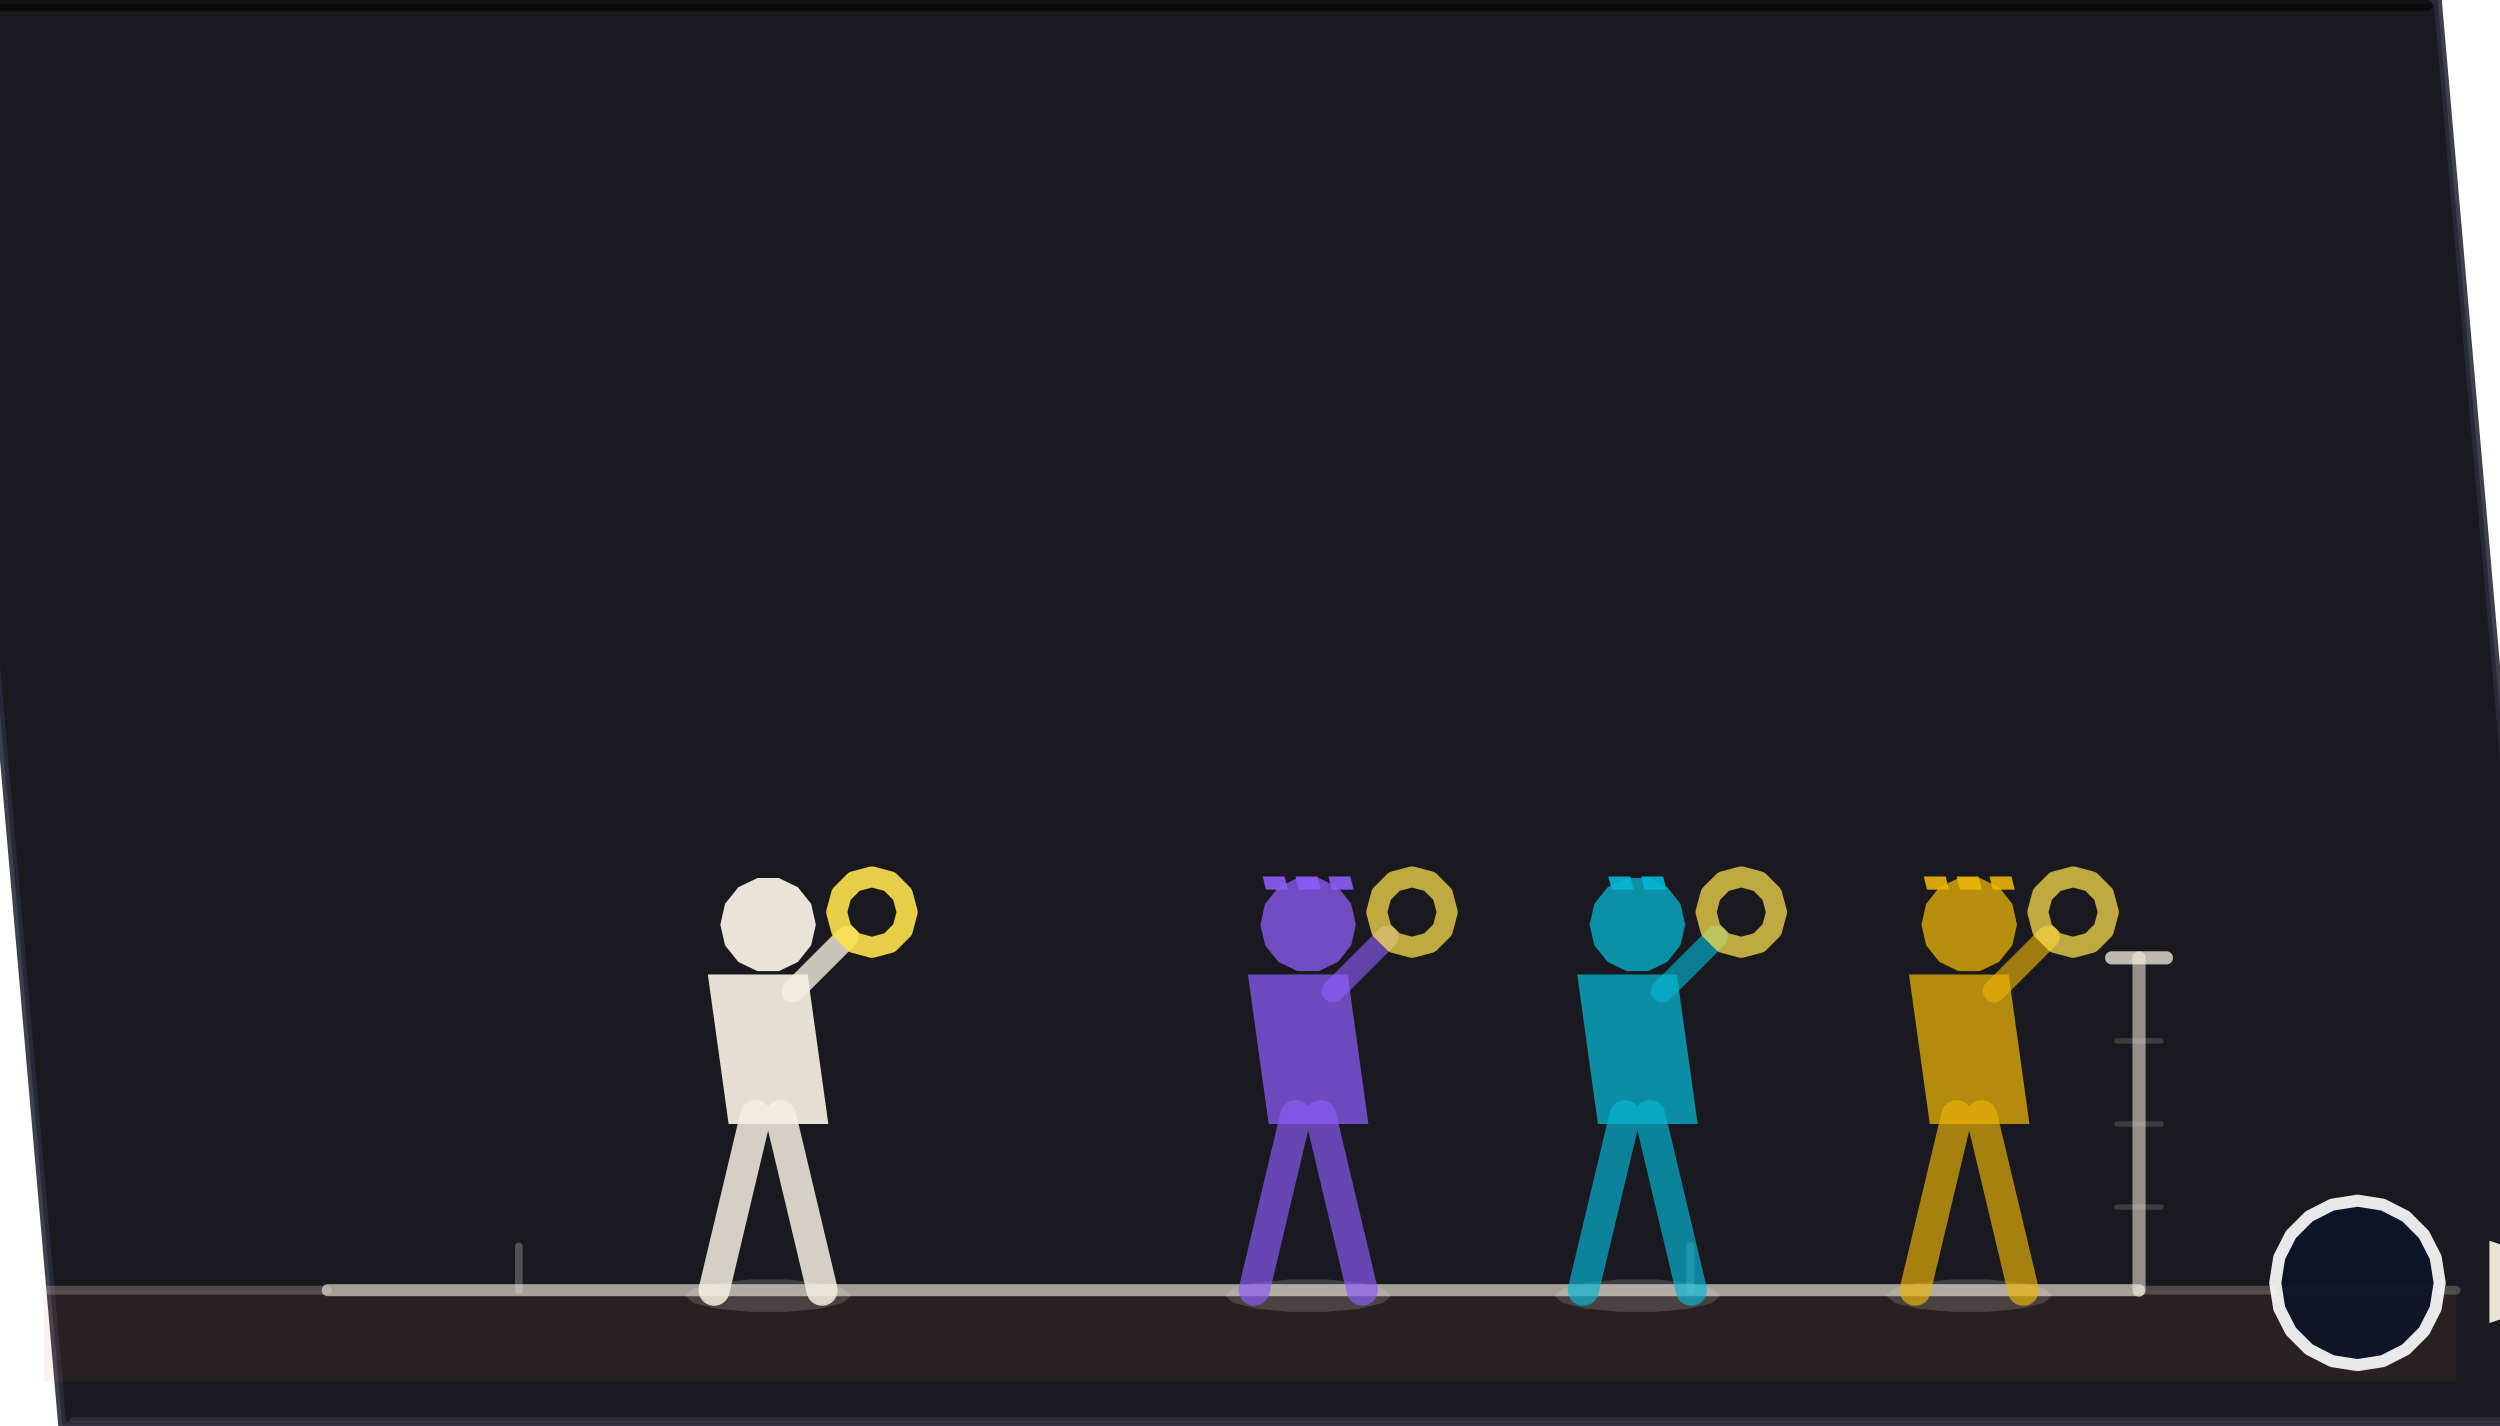
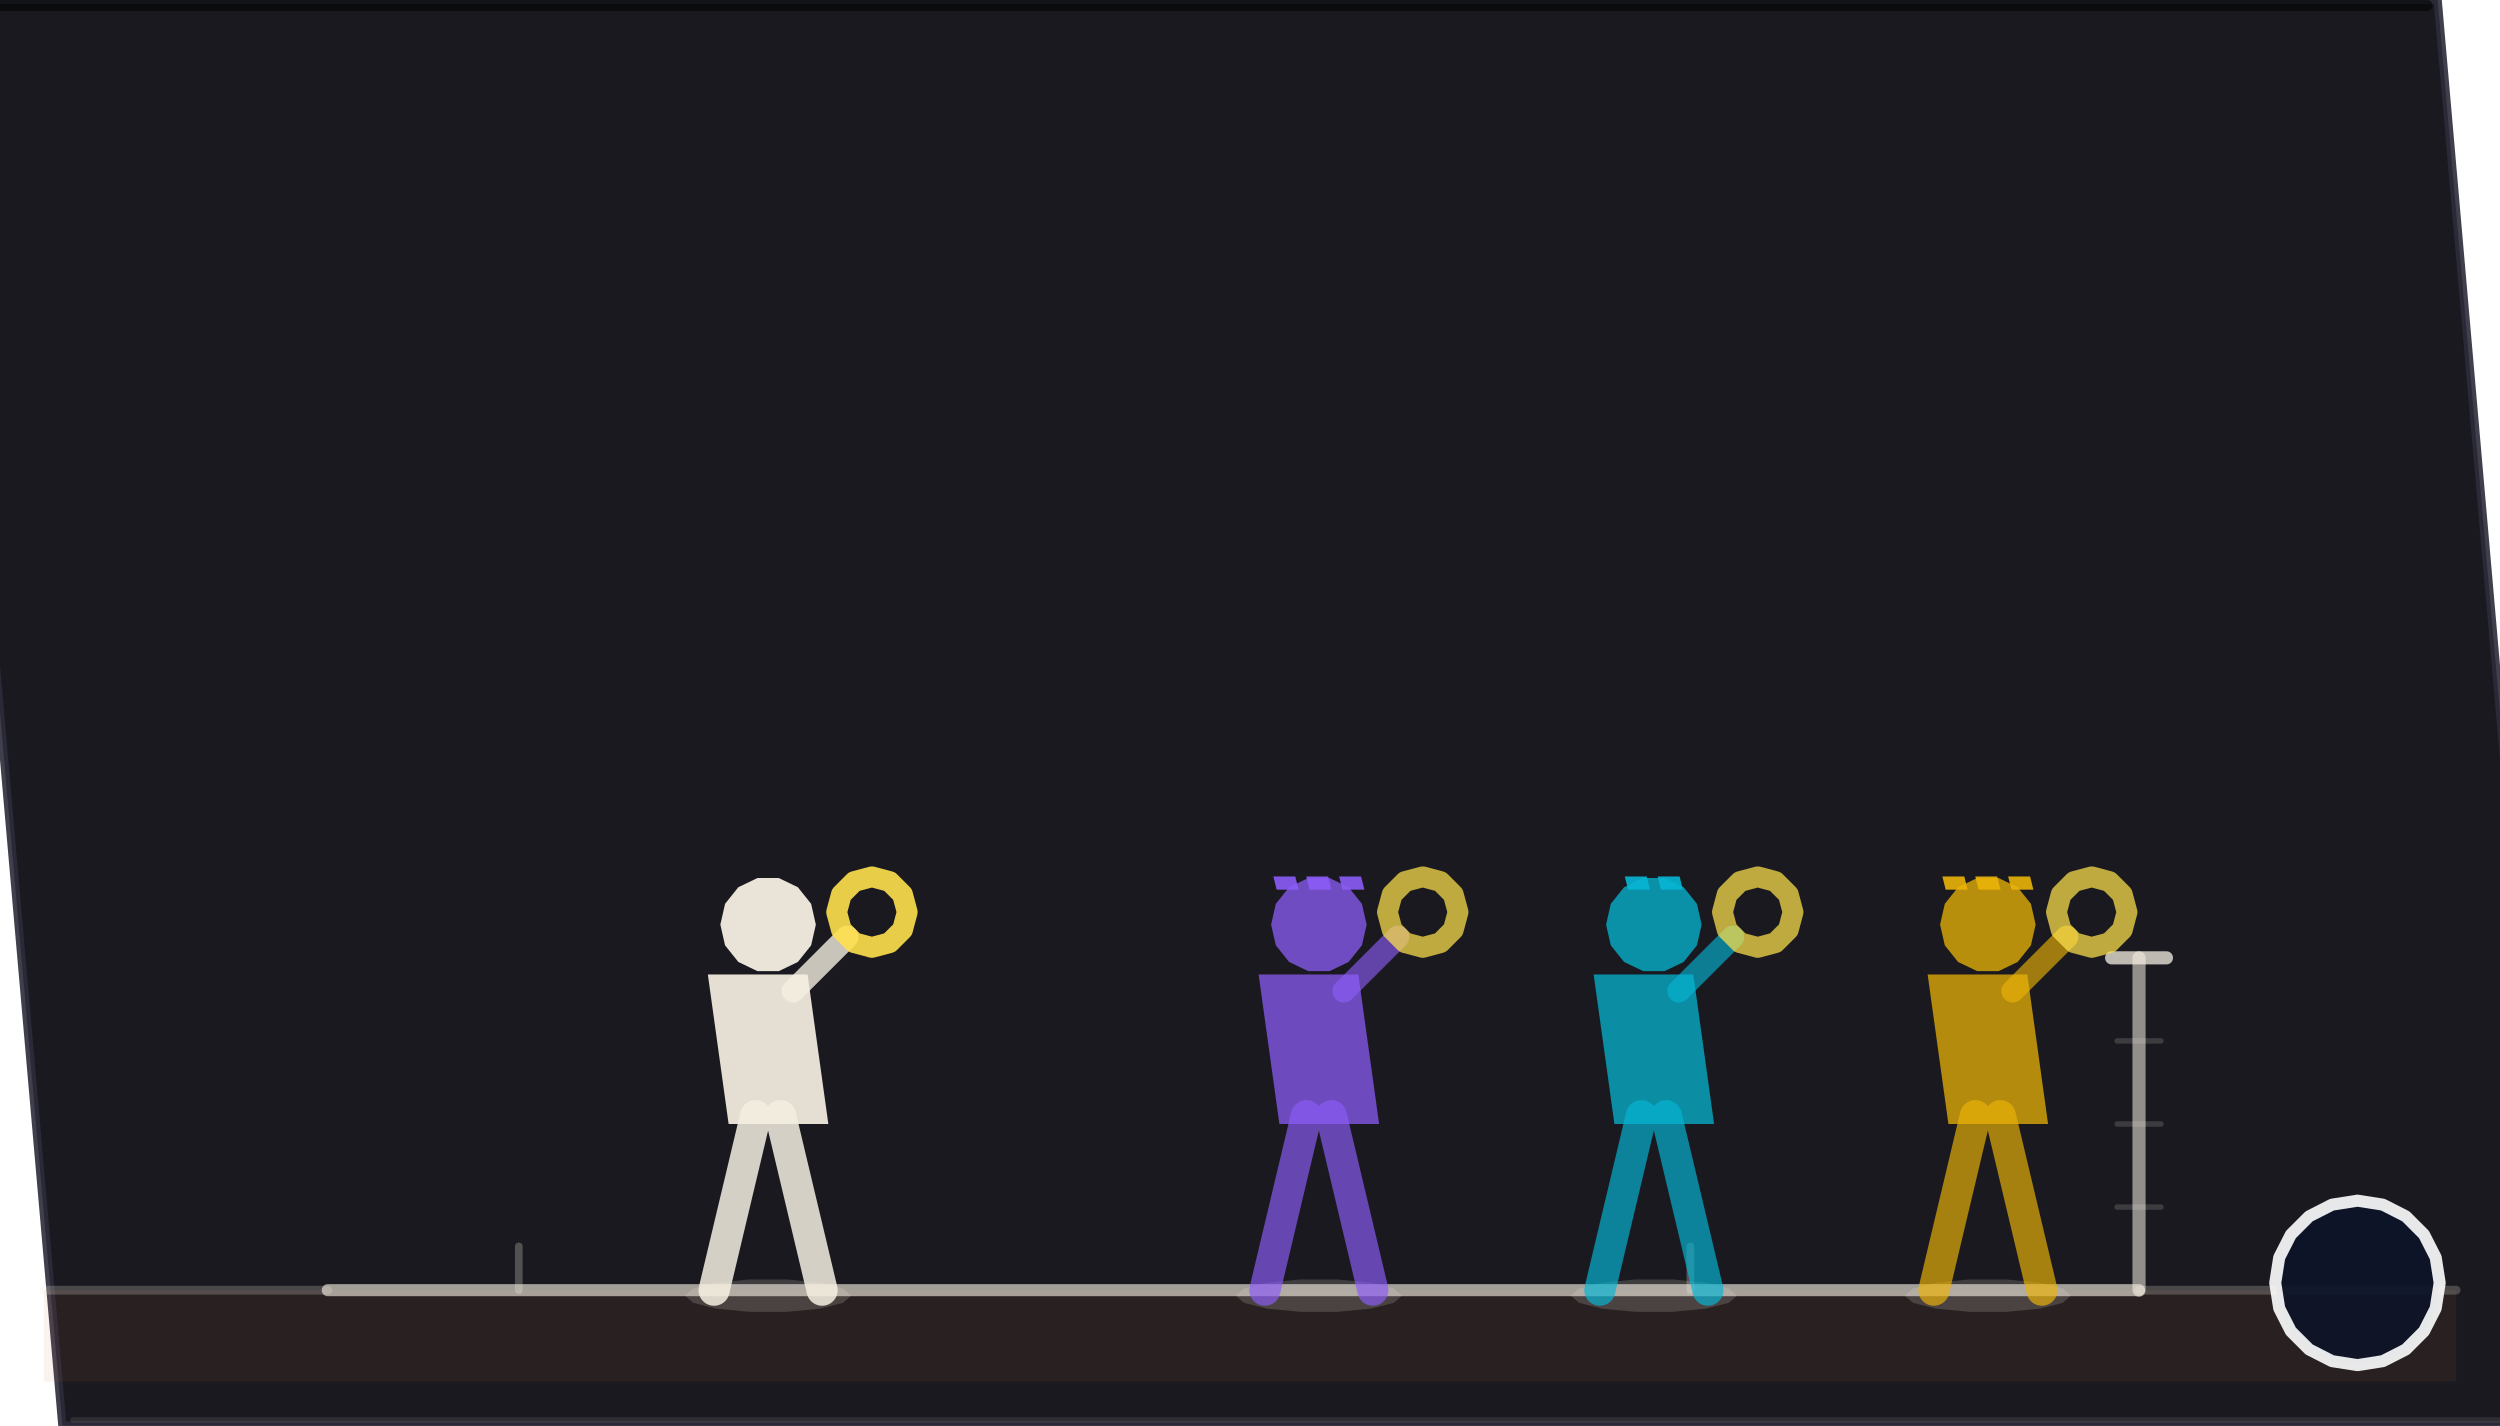
<svg xmlns="http://www.w3.org/2000/svg" width="570" height="325" viewBox="0 0 456 260">
  <g transform="translate(228,130) scale(1,-1)">
    <path d="M-216.63 -130L239.37 -130L216.63 130L-239.37 130Z" fill="rgba(7,7,13,0.922)" />
    <path d="M-216.63 -130L239.37 -130L216.63 130L-239.37 130Z" fill="none" stroke="rgba(44,44,58,0.902)" stroke-width="1.5" stroke-linecap="round" stroke-linejoin="round" />
    <path d="M-237.29 129L214.71 129" fill="none" stroke="rgba(0,0,0,0.549)" stroke-width="2" stroke-linecap="round" stroke-linejoin="round" />
    <path d="M-214.71 -129L237.29 -129" fill="none" stroke="rgba(255,255,255,0.090)" stroke-width="1" stroke-linecap="round" stroke-linejoin="round" />
    <path d="M-220 -105.33L220 -105.33L220 -122L-220 -122Z" fill="rgba(200,112,58,0.086)" />
    <path d="M-168.22 -105.33L162.16 -105.33" fill="none" stroke="rgba(245,239,225,0.620)" stroke-width="2.2" stroke-linecap="round" stroke-linejoin="round" />
    <path d="M-220 -105.33L-168.22 -105.33M162.16 -105.33L220 -105.33" fill="none" stroke="rgba(245,239,225,0.220)" stroke-width="1.6" stroke-linecap="round" stroke-linejoin="round" />
    <path d="M-133.37 -105.33L-133.37 -97.33M80.32 -105.33L80.32 -97.33" fill="none" stroke="rgba(245,239,225,0.259)" stroke-width="1.4" stroke-linecap="round" stroke-linejoin="round" />
    <path d="M162.16 -105.33L162.16 -44.71" fill="none" stroke="rgba(245,239,225,0.549)" stroke-width="2.4" stroke-linecap="round" stroke-linejoin="round" />
    <path d="M157.16 -44.71L167.16 -44.71" fill="none" stroke="rgba(245,239,225,0.749)" stroke-width="2.4" stroke-linecap="round" stroke-linejoin="round" />
    <path d="M158.16 -90.17L166.16 -90.17M158.16 -75.02L166.16 -75.02M158.16 -59.86L166.16 -59.86" fill="none" stroke="rgba(245,239,225,0.161)" stroke-width="1" stroke-linecap="round" stroke-linejoin="round" />
-     <path d="M25.76 -106.33L24.26 -105.01L20.06 -103.96L13.98 -103.37L7.24 -103.37L1.16 -103.96L-3.05 -105.01L-4.55 -106.33L-3.05 -107.64L1.16 -108.7L7.24 -109.28L13.98 -109.28L20.06 -108.7L24.26 -107.64Z" fill="rgba(245,239,225,0.169)" />
-     <path d="M0.76 -105.33L8.34 -73.5M20.46 -105.33L12.88 -73.5" fill="none" stroke="rgba(139,92,246,0.678)" stroke-width="5.68" stroke-linecap="round" stroke-linejoin="round" />
-     <path d="M3.41 -75.02L21.6 -75.02L17.81 -47.74L-0.38 -47.74Z" fill="rgba(139,92,246,0.737)" />
-     <path d="M19.32 -38.65L18.46 -34.86L16.04 -31.83L12.55 -30.15L8.67 -30.15L5.18 -31.83L2.76 -34.86L1.89 -38.65L2.76 -42.43L5.18 -45.46L8.67 -47.14L12.55 -47.14L16.04 -45.46L18.46 -42.43Z" fill="rgba(139,92,246,0.761)" />
-     <path d="M15.16 -50.77L25.01 -40.92" fill="none" stroke="rgba(139,92,246,0.639)" stroke-width="4.17" stroke-linecap="round" stroke-linejoin="round" />
-     <path d="M35.99 -36.37L35.13 -33.15L32.77 -30.79L29.55 -29.93L26.33 -30.79L23.97 -33.15L23.11 -36.37L23.97 -39.59L26.33 -41.95L29.55 -42.81L32.77 -41.95L35.13 -39.59Z" fill="none" stroke="rgba(255,225,77,0.722)" stroke-width="3.79" stroke-linecap="round" stroke-linejoin="round" />
-     <path d="M2.91 -32.27L6.91 -32.27L6.31 -29.87L2.31 -29.87ZM8.91 -32.27L12.91 -32.27L12.31 -29.87L8.31 -29.87ZM14.91 -32.27L18.91 -32.27L18.31 -29.87L14.31 -29.87Z" fill="rgba(139,92,246,0.902)" />
-     <path d="M85.82 -106.33L84.32 -105.01L80.11 -103.96L74.04 -103.37L67.29 -103.37L61.21 -103.96L57.01 -105.01L55.51 -106.33L57.01 -107.64L61.21 -108.7L67.29 -109.28L74.04 -109.28L80.11 -108.7L84.32 -107.64Z" fill="rgba(245,239,225,0.169)" />
-     <path d="M60.81 -105.33L68.39 -73.5M80.51 -105.33L72.94 -73.5" fill="none" stroke="rgba(6,182,212,0.678)" stroke-width="5.68" stroke-linecap="round" stroke-linejoin="round" />
-     <path d="M63.46 -75.02L81.65 -75.02L77.86 -47.74L59.68 -47.74Z" fill="rgba(6,182,212,0.737)" />
-     <path d="M79.38 -38.65L78.51 -34.86L76.1 -31.83L72.6 -30.15L68.72 -30.15L65.23 -31.83L62.81 -34.86L61.95 -38.65L62.81 -42.43L65.23 -45.46L68.72 -47.14L72.6 -47.14L76.1 -45.46L78.51 -42.43Z" fill="rgba(6,182,212,0.761)" />
-     <path d="M75.21 -50.77L85.06 -40.92" fill="none" stroke="rgba(6,182,212,0.639)" stroke-width="4.17" stroke-linecap="round" stroke-linejoin="round" />
-     <path d="M96.05 -36.37L95.18 -33.15L92.83 -30.79L89.61 -29.93L86.39 -30.79L84.03 -33.15L83.17 -36.37L84.03 -39.59L86.39 -41.95L89.61 -42.81L92.83 -41.95L95.18 -39.59Z" fill="none" stroke="rgba(255,225,77,0.722)" stroke-width="3.79" stroke-linecap="round" stroke-linejoin="round" />
-     <path d="M65.96 -32.27L69.96 -32.27L69.36 -29.87L65.36 -29.87ZM71.96 -32.27L75.96 -32.27L75.36 -29.87L71.36 -29.87Z" fill="rgba(6,182,212,0.902)" />
-     <path d="M146.34 -106.33L144.84 -105.01L140.63 -103.96L134.56 -103.37L127.81 -103.37L121.74 -103.96L117.53 -105.01L116.03 -106.33L117.53 -107.64L121.74 -108.7L127.81 -109.28L134.56 -109.28L140.63 -108.7L144.84 -107.64Z" fill="rgba(245,239,225,0.169)" />
-     <path d="M121.33 -105.33L128.91 -73.5M141.04 -105.33L133.46 -73.5" fill="none" stroke="rgba(234,179,8,0.678)" stroke-width="5.68" stroke-linecap="round" stroke-linejoin="round" />
-     <path d="M123.99 -75.02L142.17 -75.02L138.38 -47.74L120.2 -47.74Z" fill="rgba(234,179,8,0.737)" />
-     <path d="M139.9 -38.65L139.04 -34.86L136.62 -31.83L133.12 -30.15L129.25 -30.15L125.75 -31.83L123.33 -34.86L122.47 -38.65L123.33 -42.43L125.75 -45.46L129.25 -47.14L133.12 -47.14L136.62 -45.46L139.04 -42.43Z" fill="rgba(234,179,8,0.761)" />
-     <path d="M135.73 -50.77L145.58 -40.92" fill="none" stroke="rgba(234,179,8,0.639)" stroke-width="4.17" stroke-linecap="round" stroke-linejoin="round" />
-     <path d="M156.57 -36.37L155.71 -33.15L153.35 -30.79L150.13 -29.93L146.91 -30.79L144.55 -33.15L143.69 -36.37L144.55 -39.59L146.91 -41.95L150.13 -42.81L153.35 -41.95L155.71 -39.59Z" fill="none" stroke="rgba(255,225,77,0.722)" stroke-width="3.79" stroke-linecap="round" stroke-linejoin="round" />
-     <path d="M123.49 -32.27L127.49 -32.27L126.89 -29.87L122.89 -29.87ZM129.49 -32.27L133.49 -32.27L132.89 -29.87L128.89 -29.87ZM135.49 -32.27L139.49 -32.27L138.89 -29.87L134.89 -29.87Z" fill="rgba(234,179,8,0.902)" />
-     <path d="M236.86 -99.95L226.07 -96.31L226.07 -111.32L236.86 -107.68Z" fill="rgba(245,239,225,0.949)" />
-     <path d="M247.09 -103.81L246.39 -101.2L244.48 -99.29L241.87 -98.59L239.25 -99.29L237.34 -101.2L236.64 -103.81L237.34 -106.43L239.25 -108.34L241.87 -109.04L244.48 -108.34L246.39 -106.43Z" fill="rgba(245,239,225,0.980)" />
+     <path d="M27.72 -106.33L26.22 -105.01L22.01 -103.96L15.93 -103.37L9.19 -103.37L3.11 -103.96L-1.09 -105.01L-2.59 -106.33L-1.09 -107.64L3.11 -108.7L9.19 -109.28L15.93 -109.28L22.01 -108.7L26.22 -107.64Z" fill="rgba(245,239,225,0.169)" />
+     <path d="M2.71 -105.33L10.29 -73.5M22.41 -105.33L14.83 -73.5" fill="none" stroke="rgba(139,92,246,0.678)" stroke-width="5.68" stroke-linecap="round" stroke-linejoin="round" />
+     <path d="M5.36 -75.02L23.55 -75.02L19.76 -47.74L1.57 -47.74Z" fill="rgba(139,92,246,0.737)" />
+     <path d="M21.28 -38.65L20.41 -34.86L17.99 -31.83L14.5 -30.15L10.62 -30.15L7.13 -31.83L4.71 -34.86L3.85 -38.65L4.71 -42.43L7.13 -45.46L10.62 -47.14L14.5 -47.14L17.99 -45.46L20.41 -42.43Z" fill="rgba(139,92,246,0.761)" />
+     <path d="M17.11 -50.77L26.96 -40.92" fill="none" stroke="rgba(139,92,246,0.639)" stroke-width="4.17" stroke-linecap="round" stroke-linejoin="round" />
+     <path d="M37.95 -36.37L37.08 -33.15L34.73 -30.79L31.51 -29.93L28.28 -30.79L25.93 -33.15L25.06 -36.37L25.93 -39.59L28.28 -41.95L31.51 -42.81L34.73 -41.95L37.08 -39.59Z" fill="none" stroke="rgba(255,225,77,0.722)" stroke-width="3.79" stroke-linecap="round" stroke-linejoin="round" />
+     <path d="M4.86 -32.27L8.86 -32.27L8.26 -29.87L4.26 -29.87ZM10.86 -32.27L14.86 -32.27L14.26 -29.87L10.26 -29.87ZM16.86 -32.27L20.86 -32.27L20.26 -29.87L16.26 -29.87Z" fill="rgba(139,92,246,0.902)" />
+     <path d="M88.82 -106.33L87.32 -105.01L83.11 -103.96L77.04 -103.37L70.29 -103.37L64.22 -103.96L60.01 -105.01L58.51 -106.33L60.01 -107.64L64.22 -108.7L70.29 -109.28L77.04 -109.28L83.11 -108.7L87.32 -107.64Z" fill="rgba(245,239,225,0.169)" />
+     <path d="M63.81 -105.33L71.39 -73.5M83.52 -105.33L75.94 -73.5" fill="none" stroke="rgba(6,182,212,0.678)" stroke-width="5.68" stroke-linecap="round" stroke-linejoin="round" />
+     <path d="M66.47 -75.02L84.65 -75.02L80.86 -47.74L62.68 -47.74Z" fill="rgba(6,182,212,0.737)" />
+     <path d="M82.38 -38.65L81.52 -34.86L79.1 -31.83L75.6 -30.15L71.73 -30.15L68.23 -31.83L65.81 -34.86L64.95 -38.65L65.81 -42.43L68.23 -45.46L71.73 -47.14L75.6 -47.14L79.1 -45.46L81.52 -42.43Z" fill="rgba(6,182,212,0.761)" />
+     <path d="M78.21 -50.77L88.06 -40.92" fill="none" stroke="rgba(6,182,212,0.639)" stroke-width="4.17" stroke-linecap="round" stroke-linejoin="round" />
+     <path d="M99.05 -36.37L98.19 -33.15L95.83 -30.79L92.61 -29.93L89.39 -30.79L87.03 -33.15L86.17 -36.37L87.03 -39.59L89.39 -41.95L92.61 -42.81L95.83 -41.95L98.19 -39.59Z" fill="none" stroke="rgba(255,225,77,0.722)" stroke-width="3.79" stroke-linecap="round" stroke-linejoin="round" />
+     <path d="M68.96 -32.27L72.96 -32.27L72.36 -29.87L68.36 -29.87ZM74.96 -32.27L78.96 -32.27L78.36 -29.87L74.36 -29.87Z" fill="rgba(6,182,212,0.902)" />
+     <path d="M149.74 -106.33L148.24 -105.01L144.04 -103.96L137.96 -103.37L131.21 -103.37L125.14 -103.96L120.93 -105.01L119.43 -106.33L120.93 -107.64L125.14 -108.7L131.21 -109.28L137.96 -109.28L144.04 -108.7L148.24 -107.64Z" fill="rgba(245,239,225,0.169)" />
+     <path d="M124.74 -105.33L132.31 -73.5M144.44 -105.33L136.86 -73.5" fill="none" stroke="rgba(234,179,8,0.678)" stroke-width="5.68" stroke-linecap="round" stroke-linejoin="round" />
+     <path d="M127.39 -75.02L145.57 -75.02L141.78 -47.74L123.6 -47.74Z" fill="rgba(234,179,8,0.737)" />
+     <path d="M143.3 -38.65L142.44 -34.86L140.02 -31.83L136.53 -30.15L132.65 -30.15L129.15 -31.83L126.73 -34.86L125.87 -38.65L126.73 -42.43L129.15 -45.46L132.65 -47.14L136.53 -47.14L140.02 -45.46L142.44 -42.43Z" fill="rgba(234,179,8,0.761)" />
+     <path d="M139.13 -50.77L148.98 -40.92" fill="none" stroke="rgba(234,179,8,0.639)" stroke-width="4.17" stroke-linecap="round" stroke-linejoin="round" />
+     <path d="M159.97 -36.37L159.11 -33.15L156.75 -30.79L153.53 -29.93L150.31 -30.79L147.95 -33.15L147.09 -36.37L147.95 -39.59L150.31 -41.95L153.53 -42.81L156.75 -41.95L159.11 -39.59Z" fill="none" stroke="rgba(255,225,77,0.722)" stroke-width="3.79" stroke-linecap="round" stroke-linejoin="round" />
+     <path d="M126.89 -32.27L130.89 -32.27L130.29 -29.87L126.29 -29.87ZM132.89 -32.27L136.89 -32.27L136.29 -29.87L132.29 -29.87ZM138.89 -32.27L142.89 -32.27L142.29 -29.87L138.29 -29.87Z" fill="rgba(234,179,8,0.902)" />
+     <path d="M244.67 -99.95L233.87 -96.31L233.87 -111.32L244.67 -107.68Z" fill="rgba(245,239,225,0.949)" />
+     <path d="M254.9 -103.81L254.2 -101.2L252.29 -99.29L249.67 -98.59L247.06 -99.29L245.15 -101.2L244.45 -103.81L245.15 -106.43L247.06 -108.34L249.67 -109.04L252.29 -108.34L254.2 -106.43Z" fill="rgba(245,239,225,0.980)" />
    <path d="M-72.75 -106.33L-74.25 -105.01L-78.45 -103.96L-84.53 -103.37L-91.27 -103.37L-97.35 -103.96L-101.56 -105.01L-103.06 -106.33L-101.56 -107.64L-97.35 -108.7L-91.27 -109.28L-84.53 -109.28L-78.45 -108.7L-74.25 -107.64Z" fill="rgba(245,239,225,0.169)" />
    <path d="M-97.75 -105.33L-90.17 -73.5M-78.05 -105.33L-85.63 -73.5" fill="none" stroke="rgba(245,239,225,0.851)" stroke-width="5.68" stroke-linecap="round" stroke-linejoin="round" />
    <path d="M-95.1 -75.02L-76.91 -75.02L-80.7 -47.74L-98.89 -47.74Z" fill="rgba(245,239,225,0.922)" />
    <path d="M-79.19 -38.65L-80.05 -34.86L-82.47 -31.83L-85.96 -30.15L-89.84 -30.15L-93.33 -31.83L-95.75 -34.86L-96.61 -38.65L-95.75 -42.43L-93.33 -45.46L-89.84 -47.14L-85.96 -47.14L-82.47 -45.46L-80.05 -42.43Z" fill="rgba(245,239,225,0.949)" />
    <path d="M-83.35 -50.77L-73.5 -40.92" fill="none" stroke="rgba(245,239,225,0.800)" stroke-width="4.17" stroke-linecap="round" stroke-linejoin="round" />
    <path d="M-62.52 -36.37L-63.38 -33.15L-65.74 -30.79L-68.96 -29.93L-72.18 -30.79L-74.53 -33.15L-75.4 -36.37L-74.53 -39.59L-72.18 -41.95L-68.96 -42.81L-65.74 -41.95L-63.38 -39.59Z" fill="none" stroke="rgba(255,225,77,0.902)" stroke-width="3.79" stroke-linecap="round" stroke-linejoin="round" />
    <path d="M217 -104L216.27 -99.36L214.14 -95.18L210.82 -91.86L206.64 -89.73L202 -89L197.36 -89.73L193.18 -91.86L189.86 -95.18L187.73 -99.36L187 -104L187.73 -108.64L189.86 -112.82L193.18 -116.14L197.36 -118.27L202 -119L206.64 -118.27L210.82 -116.14L214.14 -112.82L216.27 -108.64Z" fill="rgba(14,20,40,0.922)" />
    <path d="M217 -104L216.27 -99.36L214.14 -95.18L210.82 -91.86L206.64 -89.73L202 -89L197.36 -89.73L193.18 -91.86L189.86 -95.18L187.73 -99.36L187 -104L187.73 -108.64L189.86 -112.82L193.18 -116.14L197.36 -118.27L202 -119L206.64 -118.27L210.82 -116.14L214.14 -112.82L216.27 -108.64Z" fill="none" stroke="rgba(255,255,255,0.902)" stroke-width="2.2" stroke-linecap="round" stroke-linejoin="round" />
  </g>
</svg>
